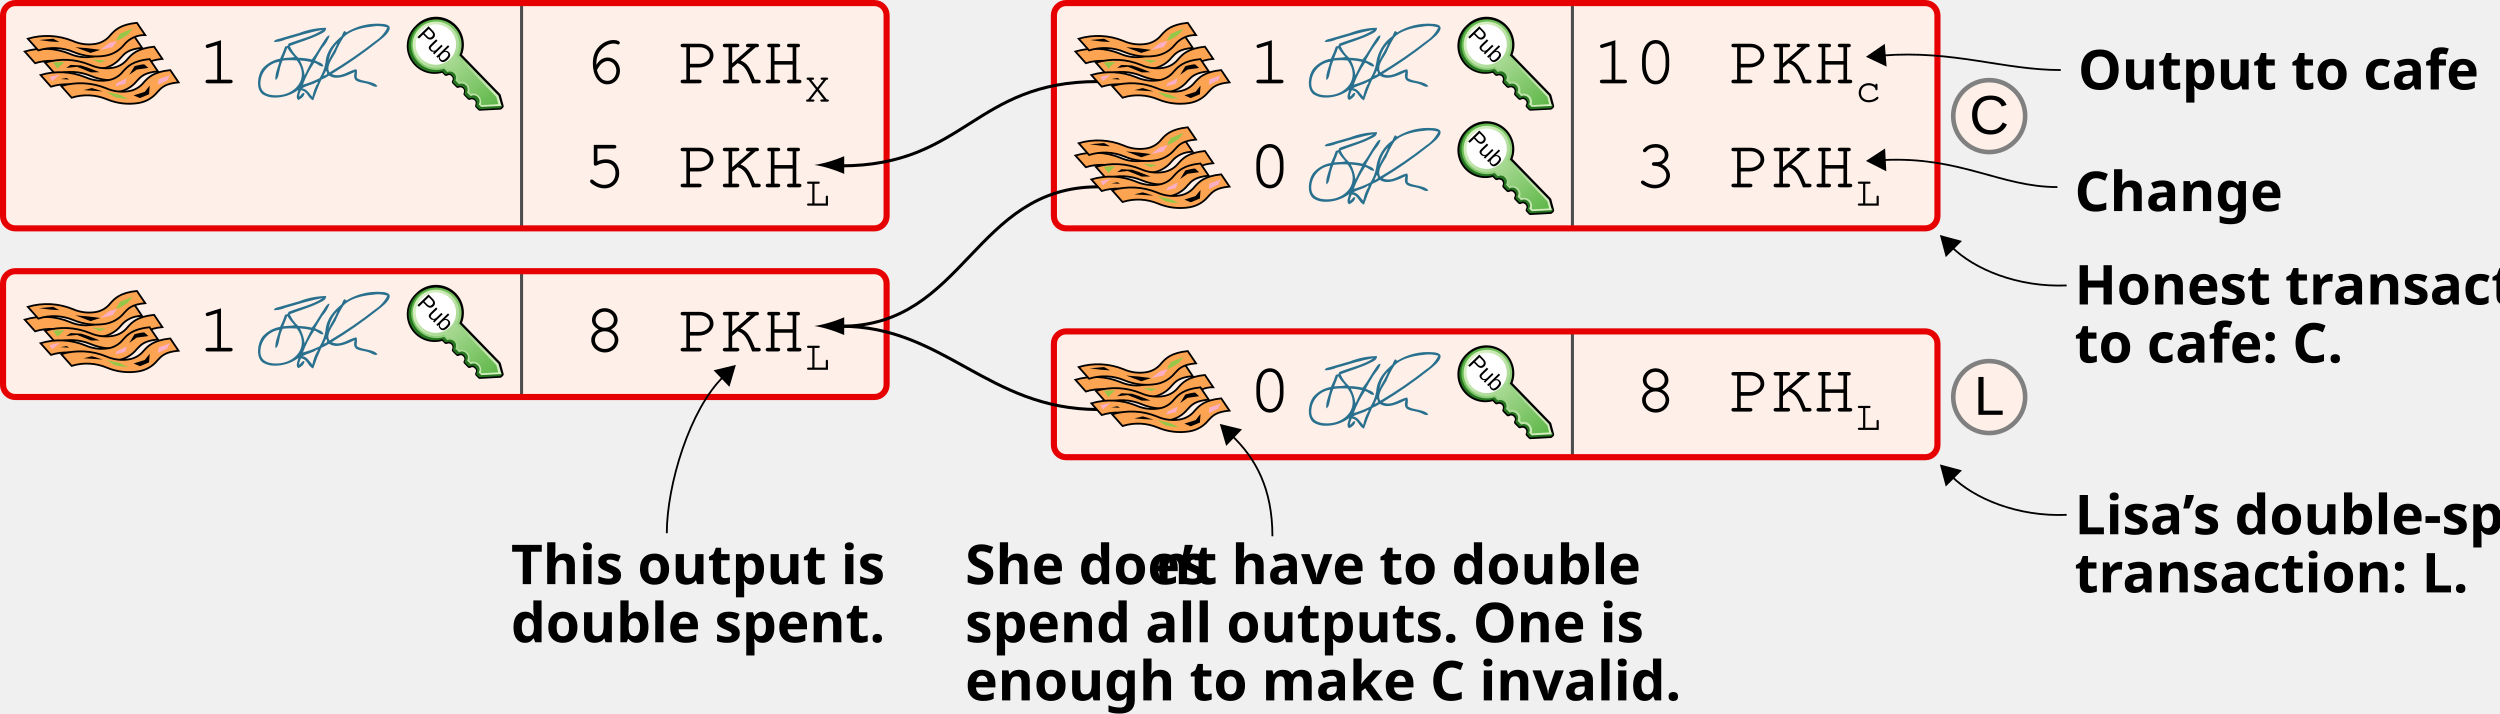
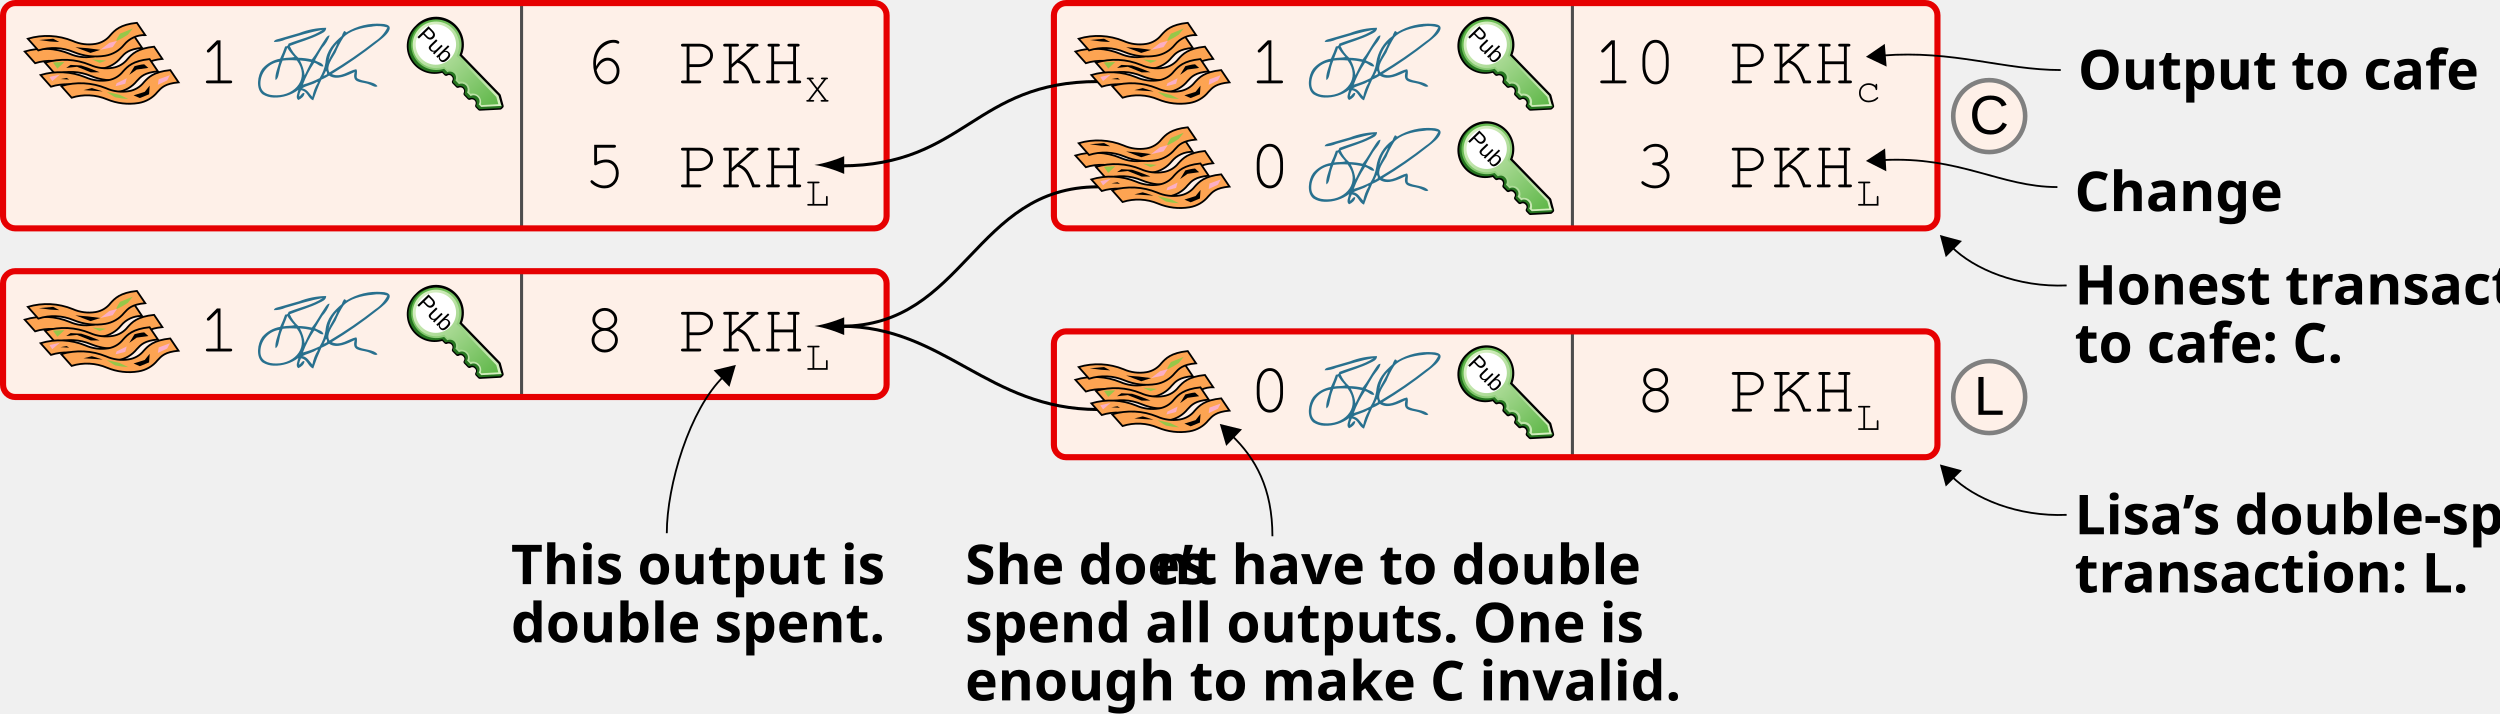
<svg xmlns="http://www.w3.org/2000/svg" xmlns:xlink="http://www.w3.org/1999/xlink" width="408.67" height="116.61" viewBox="0 0 408.67 116.61">
  <defs>
    <style>
      .cls-1, .cls-28 {
        fill: #fef0e8;
      }

      .cls-2 {
        font-size: 11.5px;
-         font-family: Nimbus Mono PS;
+         font-family: FreeMono;font-phase: bold;
      }

      .cls-3 {
        font-size: 7px;
      }

      .cls-4 {
        fill: #28708e;
      }

      .cls-18, .cls-19, .cls-4 {
        fill-rule: evenodd;
      }

      .cls-13, .cls-14, .cls-24, .cls-27, .cls-5 {
        fill: none;
      }

      .cls-17, .cls-24, .cls-27, .cls-5 {
        stroke: #000;
      }

      .cls-14, .cls-28, .cls-5, .cls-6 {
        stroke-linejoin: round;
      }

      .cls-28, .cls-5 {
        stroke-width: 0.75px;
      }

      .cls-6 {
        fill: #267520;
        stroke: #267520;
      }

      .cls-17, .cls-27, .cls-6 {
        stroke-width: 0.3px;
      }

      .cls-7 {
        fill: url(#linear-gradient);
      }

      .cls-8 {
        fill: url(#linear-gradient-2);
      }

      .cls-9 {
        fill: #fff;
      }

      .cls-10 {
        font-size: 3.67px;
      }

      .cls-10, .cls-29 {
        font-family: ArialMT, Arial;
      }

      .cls-11 {
        fill: url(#linear-gradient-3);
      }

      .cls-12 {
        fill: url(#linear-gradient-4);
      }

      .cls-13 {
        stroke: #4d4d4d;
      }

      .cls-13, .cls-24 {
        stroke-width: 0.5px;
      }

      .cls-14 {
        stroke: #e60001;
      }

      .cls-15 {
        fill: url(#linear-gradient-5);
      }

      .cls-16 {
        fill: url(#linear-gradient-6);
      }

      .cls-17 {
        fill: #fda452;
      }

      .cls-18 {
        fill: #fbafc5;
      }

      .cls-19 {
        fill: #96c749;
      }

      .cls-20 {
        fill: url(#linear-gradient-7);
      }

      .cls-21 {
        fill: url(#linear-gradient-8);
      }

      .cls-22 {
        fill: url(#linear-gradient-9);
      }

      .cls-23 {
        fill: url(#linear-gradient-10);
      }

      .cls-25, .cls-29 {
        font-size: 9px;
      }

      .cls-25 {
        font-family: Humanist521BT-BoldCondensed, Humanst521 Cn BT;
        font-weight: 700;
      }

      .cls-26 {
        letter-spacing: -0.02em;
      }

      .cls-27 {
        stroke-miterlimit: 10;
      }

      .cls-28 {
        stroke: gray;
      }
    </style>
    <linearGradient id="linear-gradient" x1="9.25" y1="234.36" x2="28.06" y2="234.36" gradientTransform="translate(499.31 -6.95) rotate(45.85)" gradientUnits="userSpaceOnUse">
      <stop offset="0" stop-color="#5fb749" />
      <stop offset="1" stop-color="#dbf1c6" />
    </linearGradient>
    <linearGradient id="linear-gradient-2" x1="9.59" y1="234.36" x2="27.53" y2="234.36" gradientTransform="translate(499.31 -6.95) rotate(45.85)" gradientUnits="userSpaceOnUse">
      <stop offset="0" stop-color="#dbf1c6" />
      <stop offset="1" stop-color="#5fb749" />
    </linearGradient>
    <linearGradient id="linear-gradient-3" x1="21.48" y1="246.23" x2="40.29" y2="246.23" xlink:href="#linear-gradient" />
    <linearGradient id="linear-gradient-4" x1="21.82" y1="246.23" x2="39.76" y2="246.23" xlink:href="#linear-gradient-2" />
    <linearGradient id="linear-gradient-5" x1="47.76" y1="271.74" x2="66.56" y2="271.74" xlink:href="#linear-gradient" />
    <linearGradient id="linear-gradient-6" x1="48.09" y1="271.74" x2="66.04" y2="271.74" xlink:href="#linear-gradient-2" />
    <linearGradient id="linear-gradient-7" x1="-78.95" y1="388.13" x2="-60.14" y2="388.13" xlink:href="#linear-gradient" />
    <linearGradient id="linear-gradient-8" x1="-78.61" y1="388.13" x2="-60.67" y2="388.13" xlink:href="#linear-gradient-2" />
    <linearGradient id="linear-gradient-9" x1="-110.4" y1="357.6" x2="-91.59" y2="357.6" xlink:href="#linear-gradient" />
    <linearGradient id="linear-gradient-10" x1="-110.06" y1="357.6" x2="-92.12" y2="357.6" xlink:href="#linear-gradient-2" />
  </defs>
  <g id="Layer_2" data-name="Layer 2">
    <rect class="cls-1" x="172.28" y="0.5" width="144.43" height="36.83" rx="2" />
    <text class="cls-2" transform="translate(204.14 13.62)">1</text>
    <text class="cls-2" transform="translate(204.14 30.62)">0</text>
    <text class="cls-2" transform="translate(260.29 13.62)">10</text>
    <text class="cls-2" transform="translate(282.59 13.62)">PKH<tspan class="cls-3" x="20.7" y="3">c</tspan>
    </text>
    <path class="cls-4" d="M323.5,170.77c1.5.68,2.74-.57,4-.79.31.34,0,1.05.13,1.45.91.66,2.68.42,3.36,1.33-.4.31-.94-.2-1.65-.4-1.22-.34-2.55-.13-2.09-1.92-1.09.51-2.91,1.46-4.18.59a8.49,8.49,0,0,1-1.27.67c-.5,1.06-.92,2.21-1.33,3.37-.88-.31-.9-1.52-2-1.65a3.2,3.2,0,0,0-.31,1c.24.07.51-.73.88-.53,0,.51-.54.93-1,1.13-.53-.34-.12-1.09,0-1.66a6.44,6.44,0,0,1-4,1.26,3.56,3.56,0,0,1-1.83-.53c-1.15-.86-.84-3.12-.06-4.17a4.93,4.93,0,0,1,2.91-1.66,16.75,16.75,0,0,0,.82-2c.36,0,.46-.1.57-.47,1.88-.73,4-1.16,5.58-2.25-1.95.36-4.08,1-6.09,1.59a4.2,4.2,0,0,1-1.9.4c.08-.39.6-.44.9-.53,1-.3,2.12-.61,3.23-.93a12.54,12.54,0,0,1,4.43-.86c0,.69-.69.89-1.14,1.13-1.38.72-3.27,1.23-4.82,1.85a5.36,5.36,0,0,0,1.4,1.92,10.69,10.69,0,0,1,2.21.27c.76-.92,1.38-2.14,2.09-3.18.2-.28.46-.76.83-.73-.12.77-.77,1.33-1.21,2s-.8,1.38-1.2,2.05c.47.33,1.23.35,1.39,1-.57.13-1-.49-1.52-.59a17.13,17.13,0,0,0-1.83,3.57,14,14,0,0,0,2.72-1.06,6.61,6.61,0,0,0,.95-2.51,6.39,6.39,0,0,1,2.66-4.37,3.28,3.28,0,0,1,.38-.8c.25-.05.23.16.38.2a9.62,9.62,0,0,1,5.83-1.39c.39,0,1.28.14,1.27.66,0,.84-1.36,1.81-2,2.32A74.3,74.3,0,0,1,323.5,170.77Zm6.65-7.75c-1.73.15-3.83.71-4.75,1.79a16,16,0,0,0-1.26,2.45c-.48.88-1.64,2.26-1,3.25a68.76,68.76,0,0,0,7.48-5.1,5.69,5.69,0,0,0,2-2.25A5.42,5.42,0,0,0,330.15,163ZM323,168.58c.38-1,1.13-1.94,1.39-2.84A5.41,5.41,0,0,0,323,168.58Zm-7.41-.39c.56-.12,1.3-.06,1.83-.2a10.57,10.57,0,0,1-1.2-1.52C316.06,167.09,315.78,167.59,315.59,168.19Zm-.13.39a7.37,7.37,0,0,0-.5,1.66c-.15.53-.18,1.29-.64,1.52-.16-.9.41-2.11.64-3a3.59,3.59,0,0,0-3.11,3.57c0,1.43,1.11,1.94,2.6,1.92,3.16,0,5.47-2.86,3.35-5.69A11.07,11.07,0,0,0,315.46,168.58Zm3.61,2.39c.34-.75.71-1.47,1.08-2.19a12.74,12.74,0,0,0-1.84-.26A6.54,6.54,0,0,1,319.07,171Zm3.1.06a2.48,2.48,0,0,0,.57-.26c0-.2,0-.47-.19-.53C322.45,170.53,322.28,170.75,322.17,171Zm-3.48,2.06c.85.15,1.14.88,1.65,1.39a6.8,6.8,0,0,1,.88-2.32c0-.08,0-.16-.12-.13C320.43,172.53,319.4,172.63,318.69,173.09Z" transform="translate(-97.5 -158.67)" />
    <g>
      <path class="cls-5" d="M350.73,174.31l-6.42-6.61a4.18,4.18,0,0,0-6.7-4.75.94.94,0,0,0-.1.1l-.11.1a4.19,4.19,0,0,0,4.22,7l.53.55a1,1,0,0,1,1.31,1.35l.59.61a1,1,0,0,1,1.32,1.35l.59.61a.9.9,0,0,1,1.16.18.92.92,0,0,1,.15,1.17l.41.42,3.29-.17.21-.2Z" transform="translate(-97.5 -158.67)" />
      <path class="cls-6" d="M351.18,176l-7.08-8.08a4.13,4.13,0,1,0-2.48,2.21l.53.55a1,1,0,0,1,1.31,1.35l.59.61a1,1,0,0,1,1.32,1.35l.59.61a.9.9,0,0,1,1.16.18.92.92,0,0,1,.15,1.17l.41.42,3.29-.17Z" transform="translate(-97.5 -158.67)" />
      <path class="cls-7" d="M350.73,174.31l-6.42-6.61a4.14,4.14,0,1,0-2.49,2.21l.54.55a.9.9,0,0,1,1.16.19.89.89,0,0,1,.15,1.16l.59.61a1,1,0,0,1,1.31,1.35l.59.61a1,1,0,0,1,1.31,1.35l.41.42,3.3-.17Z" transform="translate(-97.5 -158.67)" />
      <path class="cls-8" d="M337.79,168.6a3.8,3.8,0,1,1,6.21-1l-.09.21,6.52,6.71.32,1.18-2.73.15-.13-.14a1.36,1.36,0,0,0-1.66-1.7l-.25-.25a1.35,1.35,0,0,0-1.65-1.71l-.25-.25a1.35,1.35,0,0,0-1.65-1.71l-.51-.52-.2.06A3.85,3.85,0,0,1,337.79,168.6Z" transform="translate(-97.5 -158.67)" />
      <path class="cls-9" d="M342.82,168.32a3.3,3.3,0,1,1,.07-4.67A3.3,3.3,0,0,1,342.82,168.32Z" transform="translate(-97.5 -158.67)" />
      <text class="cls-10" transform="translate(239.8 5.85) rotate(45.85)">Pub</text>
    </g>
    <g>
      <path class="cls-5" d="M350.73,191.35l-6.42-6.61a4.19,4.19,0,0,0-6.7-4.75.94.94,0,0,0-.1.1l-.11.1a4.19,4.19,0,0,0,4.22,7l.53.55a1,1,0,0,1,1.31,1.36l.59.6a.91.91,0,0,1,1.16.19.89.89,0,0,1,.16,1.16l.59.61a.91.91,0,0,1,1.16.19.9.9,0,0,1,.15,1.16l.41.43,3.29-.18.21-.2Z" transform="translate(-97.5 -158.67)" />
      <path class="cls-6" d="M351.18,193l-7.08-8.08a4.13,4.13,0,1,0-2.48,2.21l.53.55a1,1,0,0,1,1.31,1.36l.59.6a.91.91,0,0,1,1.16.19.89.89,0,0,1,.16,1.16l.59.61a.91.91,0,0,1,1.16.19.9.9,0,0,1,.15,1.16l.41.43,3.29-.18Z" transform="translate(-97.5 -158.67)" />
      <path class="cls-11" d="M350.73,191.35l-6.42-6.61a4.14,4.14,0,1,0-2.49,2.21l.54.55a.91.91,0,0,1,1.16.19.89.89,0,0,1,.15,1.16l.59.61a.91.91,0,0,1,1.16.19.89.89,0,0,1,.15,1.16l.59.61a.91.91,0,0,1,1.16.19.89.89,0,0,1,.15,1.16l.41.43,3.3-.18Z" transform="translate(-97.5 -158.67)" />
      <path class="cls-12" d="M337.79,185.64a3.8,3.8,0,1,1,6.21-1l-.09.21,6.52,6.71.32,1.19-2.73.14-.13-.13a1.36,1.36,0,0,0-1.66-1.71l-.25-.25a1.35,1.35,0,0,0-1.65-1.71l-.25-.25a1.36,1.36,0,0,0-1.65-1.71l-.51-.52-.2.06A3.81,3.81,0,0,1,337.79,185.64Z" transform="translate(-97.5 -158.67)" />
      <path class="cls-9" d="M342.82,185.36a3.3,3.3,0,1,1,.07-4.67A3.3,3.3,0,0,1,342.82,185.36Z" transform="translate(-97.5 -158.67)" />
      <text class="cls-10" transform="translate(239.8 22.89) rotate(45.85)">Pub</text>
    </g>
    <path class="cls-4" d="M323.5,187.81c1.5.69,2.74-.56,4-.79.31.34,0,1,.13,1.46.91.65,2.68.41,3.36,1.32-.4.32-.94-.2-1.65-.4-1.22-.34-2.55-.13-2.09-1.92-1.09.51-2.91,1.47-4.18.6a9.49,9.49,0,0,1-1.27.66,35.47,35.47,0,0,0-1.33,3.38c-.88-.32-.9-1.53-2-1.66a3.2,3.2,0,0,0-.31,1c.24.07.51-.73.88-.53,0,.51-.54.94-1,1.13-.53-.33-.12-1.08,0-1.66a6.44,6.44,0,0,1-4,1.26,3.56,3.56,0,0,1-1.83-.53c-1.15-.86-.84-3.11-.06-4.17a4.86,4.86,0,0,1,2.91-1.65,16.91,16.91,0,0,0,.82-2c.36,0,.46-.09.57-.46,1.88-.73,4-1.16,5.58-2.25-1.95.36-4.08,1-6.09,1.59a4.32,4.32,0,0,1-1.9.39c.08-.39.6-.44.9-.53,1-.3,2.12-.61,3.23-.92a12.54,12.54,0,0,1,4.43-.86c0,.69-.69.89-1.14,1.12-1.38.72-3.27,1.23-4.82,1.86a5.33,5.33,0,0,0,1.4,1.91,11.42,11.42,0,0,1,2.21.27c.76-.91,1.38-2.14,2.09-3.18.2-.28.46-.75.83-.73-.12.77-.77,1.33-1.21,2s-.8,1.38-1.2,2.05c.47.33,1.23.35,1.39,1-.57.12-1-.5-1.52-.6a17.38,17.38,0,0,0-1.83,3.57,14,14,0,0,0,2.72-1.05,6.6,6.6,0,0,0,.95-2.52,6.39,6.39,0,0,1,2.66-4.37,3.21,3.21,0,0,1,.38-.79c.25-.06.23.16.38.19a9.62,9.62,0,0,1,5.83-1.39c.39,0,1.28.14,1.27.67,0,.83-1.36,1.8-2,2.31A71.2,71.2,0,0,1,323.5,187.81Zm6.65-7.74c-1.73.14-3.83.7-4.75,1.78a16,16,0,0,0-1.26,2.45c-.48.88-1.64,2.26-1,3.25a68.76,68.76,0,0,0,7.48-5.1,5.69,5.69,0,0,0,2-2.25A5.42,5.42,0,0,0,330.15,180.07ZM323,185.63c.38-1,1.13-1.95,1.39-2.85A5.4,5.4,0,0,0,323,185.63Zm-7.41-.4c.56-.12,1.3,0,1.83-.2a10.57,10.57,0,0,1-1.2-1.52C316.06,184.14,315.78,184.64,315.59,185.23Zm-.13.4a7.13,7.13,0,0,0-.5,1.65c-.15.54-.18,1.29-.64,1.53-.16-.91.41-2.11.64-3.05a3.6,3.6,0,0,0-3.11,3.58c0,1.42,1.11,1.93,2.6,1.92,3.16,0,5.47-2.86,3.35-5.7A11.84,11.84,0,0,0,315.46,185.63Zm3.61,2.38c.34-.75.71-1.46,1.08-2.18a14.26,14.26,0,0,0-1.84-.27A6.54,6.54,0,0,1,319.07,188Zm3.1.07c.24,0,.37-.19.57-.27,0-.19,0-.46-.19-.53C322.45,187.57,322.28,187.8,322.17,188.08Zm-3.48,2c.85.15,1.14.88,1.65,1.39a6.8,6.8,0,0,1,.88-2.32c0-.08,0-.15-.12-.13C320.43,189.57,319.4,189.68,318.69,190.13Z" transform="translate(-97.5 -158.67)" />
    <line class="cls-13" x1="257.04" y1="0.64" x2="257.04" y2="37.31" />
    <rect class="cls-14" x="172.28" y="0.5" width="144.43" height="36.83" rx="2" />
    <text class="cls-2" transform="translate(267.19 30.62)">3</text>
    <text class="cls-2" transform="translate(282.59 30.62)">PKH<tspan class="cls-3" x="20.7" y="3">L</tspan>
    </text>
    <rect class="cls-1" x="172.28" y="54.17" width="144.43" height="20.57" rx="2" />
    <text class="cls-2" transform="translate(204.14 67.28)">0</text>
    <text class="cls-2" transform="translate(267.19 67.28)">8</text>
    <text class="cls-2" transform="translate(282.59 67.28)">PKH<tspan class="cls-3" x="20.7" y="3">L</tspan>
    </text>
    <path class="cls-4" d="M323.5,224.44c1.5.68,2.74-.57,4-.8.31.35,0,1.06.13,1.46.91.66,2.68.42,3.36,1.32-.4.32-.94-.2-1.65-.39-1.22-.35-2.55-.14-2.09-1.93-1.09.52-2.91,1.47-4.18.6a8.45,8.45,0,0,1-1.27.66c-.5,1.07-.92,2.22-1.33,3.38-.88-.32-.9-1.52-2-1.66a3.26,3.26,0,0,0-.31,1c.24.06.51-.73.88-.53,0,.5-.54.93-1,1.12-.53-.33-.12-1.08,0-1.65a6.38,6.38,0,0,1-4,1.25,3.56,3.56,0,0,1-1.83-.53c-1.15-.86-.84-3.11-.06-4.16a4.93,4.93,0,0,1,2.91-1.66,16.23,16.23,0,0,0,.82-2c.36,0,.46-.09.57-.46,1.88-.73,4-1.16,5.58-2.25-1.95.36-4.08,1-6.09,1.59a4.48,4.48,0,0,1-1.9.4c.08-.4.6-.45.9-.53,1-.3,2.12-.61,3.23-.93a12.54,12.54,0,0,1,4.43-.86c0,.69-.69.89-1.14,1.12-1.38.72-3.27,1.24-4.82,1.86a5.36,5.36,0,0,0,1.4,1.92,10.72,10.72,0,0,1,2.21.26c.76-.91,1.38-2.14,2.09-3.17.2-.29.46-.76.83-.73-.12.77-.77,1.32-1.21,2s-.8,1.38-1.2,2.06c.47.32,1.23.34,1.39,1-.57.13-1-.5-1.52-.6a17.21,17.21,0,0,0-1.83,3.58,14,14,0,0,0,2.72-1.06,6.6,6.6,0,0,0,.95-2.52c.17-2.07,1.44-3.29,2.66-4.37a3.21,3.21,0,0,1,.38-.79c.25-.06.23.16.38.2a9.55,9.55,0,0,1,5.83-1.39c.39,0,1.28.14,1.27.66,0,.84-1.36,1.8-2,2.32A74.3,74.3,0,0,1,323.5,224.44Zm6.65-7.75c-1.73.15-3.83.7-4.75,1.79a15.14,15.14,0,0,0-1.26,2.45c-.48.88-1.64,2.26-1,3.24a66,66,0,0,0,7.48-5.1,5.63,5.63,0,0,0,2-2.25A5.42,5.42,0,0,0,330.15,216.69ZM323,222.25c.38-1,1.13-1.95,1.39-2.85A5.4,5.4,0,0,0,323,222.25Zm-7.41-.4c.56-.12,1.3,0,1.83-.2a10,10,0,0,1-1.2-1.52C316.06,220.76,315.78,221.26,315.59,221.85Zm-.13.4a7.28,7.28,0,0,0-.5,1.65c-.15.54-.18,1.29-.64,1.53-.16-.91.41-2.11.64-3.05a3.6,3.6,0,0,0-3.11,3.58c0,1.42,1.11,1.93,2.6,1.92,3.16,0,5.47-2.86,3.35-5.69A11.07,11.07,0,0,0,315.46,222.25Zm3.61,2.38c.34-.75.71-1.46,1.08-2.18a12.74,12.74,0,0,0-1.84-.26A6.43,6.43,0,0,1,319.07,224.63Zm3.1.07a2.48,2.48,0,0,0,.57-.26c0-.2,0-.47-.19-.54C322.45,224.2,322.28,224.42,322.17,224.7Zm-3.48,2.05c.85.16,1.14.88,1.65,1.39a6.74,6.74,0,0,1,.88-2.31c0-.08,0-.16-.12-.14C320.43,226.19,319.4,226.3,318.69,226.75Z" transform="translate(-97.5 -158.67)" />
    <g>
      <path class="cls-5" d="M350.73,228l-6.42-6.62a4.19,4.19,0,0,0-6.7-4.75l-.1.11-.11.09a4.19,4.19,0,0,0,4.22,7l.53.56a1,1,0,0,1,1.31,1.35l.59.61a.9.9,0,0,1,1.16.18.91.91,0,0,1,.16,1.17l.59.6a1,1,0,0,1,1.31,1.36l.41.42,3.29-.18.21-.2Z" transform="translate(-97.5 -158.67)" />
      <path class="cls-6" d="M351.18,229.64l-7.08-8.08a4.13,4.13,0,1,0-2.48,2.21l.53.56a1,1,0,0,1,1.31,1.35l.59.61a.9.9,0,0,1,1.16.18.91.91,0,0,1,.16,1.17l.59.6a1,1,0,0,1,1.31,1.36l.41.42,3.29-.18Z" transform="translate(-97.5 -158.67)" />
      <path class="cls-15" d="M350.73,228l-6.42-6.62a4.15,4.15,0,1,0-2.49,2.21l.54.56a1,1,0,0,1,1.31,1.35l.59.61a1,1,0,0,1,1.31,1.35l.59.61a1,1,0,0,1,1.31,1.35l.41.42,3.3-.18Z" transform="translate(-97.5 -158.67)" />
      <path class="cls-16" d="M337.79,222.26a3.8,3.8,0,1,1,6.21-1l-.09.21,6.52,6.71.32,1.18-2.73.15-.13-.14a1.37,1.37,0,0,0-1.66-1.71l-.25-.25a1.28,1.28,0,0,0-.32-1.34,1.3,1.3,0,0,0-1.33-.37l-.25-.25a1.35,1.35,0,0,0-1.65-1.7l-.51-.53-.2.07A3.84,3.84,0,0,1,337.79,222.26Z" transform="translate(-97.5 -158.67)" />
      <path class="cls-9" d="M342.82,222a3.3,3.3,0,1,1,.07-4.67A3.3,3.3,0,0,1,342.82,222Z" transform="translate(-97.5 -158.67)" />
      <text class="cls-10" transform="translate(239.8 59.52) rotate(45.85)">Pub</text>
    </g>
    <line class="cls-13" x1="257.04" y1="54.31" x2="257.04" y2="74.71" />
    <rect class="cls-14" x="172.28" y="54.17" width="144.43" height="20.57" rx="2" />
    <rect class="cls-1" x="0.5" y="44.33" width="144.43" height="20.57" rx="2" />
    <text class="cls-2" transform="translate(32.36 57.45)">1</text>
    <text class="cls-2" transform="translate(95.41 57.45)">8</text>
    <text class="cls-2" transform="translate(110.82 57.45)">PKH<tspan class="cls-3" x="20.7" y="3">L</tspan>
    </text>
    <g>
      <path class="cls-17" d="M103.24,212.83l-1.7-1.91a11.09,11.09,0,0,1,7.34.37,6.5,6.5,0,0,0,3.74.47,3.86,3.86,0,0,0,2.42-1.44c.73-.8,1.55-1.71,4.33-2l1.35,2a4.32,4.32,0,0,0-3.45,1.58,5,5,0,0,1-3.08,1.8,9.46,9.46,0,0,1-5.15-.6A8.44,8.44,0,0,0,103.24,212.83Z" transform="translate(-97.5 -158.67)" />
      <path class="cls-17" d="M106.56,214.65l-1.7-1.91a11.08,11.08,0,0,1,7.34.37,6.6,6.6,0,0,0,3.74.47,3.91,3.91,0,0,0,2.43-1.44c.72-.8,1.55-1.71,4.32-2l1.35,2c-2.2.22-2.78.85-3.45,1.59a5,5,0,0,1-3.08,1.8,9.46,9.46,0,0,1-5.15-.6A8.44,8.44,0,0,0,106.56,214.65Z" transform="translate(-97.5 -158.67)" />
      <path class="cls-17" d="M105.83,216.68l-1.7-1.91a11,11,0,0,1,7.34.37,6.65,6.65,0,0,0,3.73.47,3.87,3.87,0,0,0,2.43-1.45c.73-.8,1.55-1.7,4.32-2l1.36,2c-2.2.21-2.78.85-3.45,1.59a5,5,0,0,1-3.09,1.8,9.58,9.58,0,0,1-5.15-.6A8.35,8.35,0,0,0,105.83,216.68Z" transform="translate(-97.5 -158.67)" />
      <path class="cls-17" d="M109.21,218.48l-1.7-1.92a11.09,11.09,0,0,1,7.34.37,6.57,6.57,0,0,0,3.73.48A3.87,3.87,0,0,0,121,216c.73-.8,1.55-1.7,4.33-2l1.35,2c-2.2.21-2.78.85-3.45,1.59a5,5,0,0,1-3.09,1.79,9.39,9.39,0,0,1-5.15-.6A8.42,8.42,0,0,0,109.21,218.48Z" transform="translate(-97.5 -158.67)" />
      <path class="cls-17" d="M103.76,210.75l-1.71-1.92a11.12,11.12,0,0,1,7.35.37,6.57,6.57,0,0,0,3.73.48,3.87,3.87,0,0,0,2.43-1.45c.73-.8,1.55-1.7,4.32-2l1.36,2c-2.2.21-2.78.85-3.45,1.59a5,5,0,0,1-3.09,1.79,9.48,9.48,0,0,1-5.15-.6A8.36,8.36,0,0,0,103.76,210.75Z" transform="translate(-97.5 -158.67)" />
      <polygon points="6.37 50.37 8.69 50.16 9.7 50.7 8.19 50.61 6.37 50.37" />
      <polygon points="12.31 51.55 14.79 52.49 16.39 51.98 14.35 51.72 12.31 51.55" />
      <polygon points="13.28 54.54 11.54 54.45 10.82 54.93 12.59 54.75 14.86 55.66 16.28 55.64 14.32 54.88 13.28 54.54" />
      <path d="M121.07,213c-.44,0-1.57.3-1.57.3l-.87,1.42,1.22-.86,1.9-.26Z" transform="translate(-97.5 -158.67)" />
      <polygon points="24.47 57.83 23.66 58.84 21.83 59.42 22.86 59.86 24.37 59.24 24.47 57.83" />
      <polygon points="16.8 58.77 15.02 58.23 13.66 58.56 15.29 58.67 16.8 58.77" />
      <polygon points="10.9 56.57 9.89 56.75 11.3 56.83 10.9 56.57" />
      <polygon class="cls-18" points="19.12 50.5 17.87 50.85 16.39 51.98 18.42 51.53 19.12 50.5" />
      <polygon class="cls-18" points="20.72 56.63 19.07 57.43 18.89 57.92 20.48 57.51 20.72 56.63" />
      <polygon class="cls-18" points="27.78 56.11 25.94 56.79 25.8 57.69 27.33 56.97 27.78 56.11" />
      <polygon class="cls-18" points="9.79 56.02 8.54 57.08 8.09 56.41 9.79 56.02" />
      <polygon class="cls-19" points="17.33 53.74 15.06 53.54 16.29 54.11 17.33 53.74" />
      <path class="cls-19" d="M117.05,218l-2.11-.48s1.09.75,1.4.89a14,14,0,0,0,2.14.28Z" transform="translate(-97.5 -158.67)" />
      <polygon class="cls-19" points="10.53 53.97 8.66 54.04 9.38 55.05 10.53 53.97" />
      <path class="cls-19" d="M119.21,207.16l-2.09.85s-.84,1.22-.5,1.16a12.2,12.2,0,0,0,1.79-1Z" transform="translate(-97.5 -158.67)" />
    </g>
    <path class="cls-4" d="M151.73,214.6c1.5.69,2.73-.56,4-.79.31.34-.05,1.05.13,1.46.91.65,2.68.41,3.35,1.32-.4.32-.94-.2-1.64-.4-1.22-.34-2.55-.13-2.09-1.92-1.09.51-2.92,1.47-4.18.6a10.14,10.14,0,0,1-1.27.66,35.47,35.47,0,0,0-1.33,3.38c-.88-.32-.91-1.53-2-1.66a3,3,0,0,0-.32,1c.24.07.51-.73.89-.53,0,.51-.54.94-1,1.13-.52-.33-.12-1.08,0-1.66a6.41,6.41,0,0,1-4,1.26,3.62,3.62,0,0,1-1.84-.53c-1.14-.86-.84-3.11-.06-4.17a4.89,4.89,0,0,1,2.92-1.65,16.91,16.91,0,0,0,.82-2c.36,0,.45-.09.57-.46,1.87-.74,4-1.16,5.57-2.25-1.94.36-4.08,1-6.08,1.59a4.32,4.32,0,0,1-1.9.39c.07-.39.6-.44.89-.53,1-.3,2.12-.61,3.23-.92a12.32,12.32,0,0,1,4.43-.86c0,.69-.69.89-1.14,1.12-1.38.72-3.27,1.23-4.81,1.86a5.51,5.51,0,0,0,1.39,1.91,11.53,11.53,0,0,1,2.22.27c.75-.91,1.37-2.14,2.09-3.18.19-.28.45-.75.82-.73a5.5,5.5,0,0,1-1.2,2c-.44.66-.81,1.38-1.2,2,.46.33,1.23.35,1.39,1-.57.12-1-.5-1.52-.6a17.41,17.41,0,0,0-1.84,3.57,14.07,14.07,0,0,0,2.73-1,6.94,6.94,0,0,0,.95-2.52c.16-2.08,1.43-3.3,2.66-4.37a3.21,3.21,0,0,1,.38-.79c.24-.06.22.16.38.19a9.59,9.59,0,0,1,5.82-1.39c.39,0,1.28.14,1.27.67,0,.83-1.35,1.8-2,2.31A72.24,72.24,0,0,1,151.73,214.6Zm6.65-7.74c-1.74.14-3.84.7-4.75,1.78a15.18,15.18,0,0,0-1.27,2.45c-.47.88-1.63,2.26-1,3.25a68.63,68.63,0,0,0,7.47-5.1,5.64,5.64,0,0,0,2-2.25A5.43,5.43,0,0,0,158.38,206.86Zm-7.16,5.56c.39-1,1.14-1.95,1.4-2.85A5.41,5.41,0,0,0,151.22,212.42Zm-7.41-.4c.56-.12,1.3-.05,1.84-.2a9.34,9.34,0,0,1-1.2-1.52C144.28,210.93,144,211.43,143.81,212Zm-.12.4a7.12,7.12,0,0,0-.51,1.65c-.14.54-.18,1.29-.64,1.52-.16-.9.41-2.1.64-3a3.6,3.6,0,0,0-3.11,3.58c0,1.42,1.11,1.93,2.6,1.92,3.16,0,5.48-2.86,3.36-5.7A11.09,11.09,0,0,0,143.69,212.42Zm3.61,2.38c.33-.75.71-1.46,1.07-2.18a12.71,12.71,0,0,0-1.84-.27A6.73,6.73,0,0,1,147.3,214.8Zm3.1.07a2.72,2.72,0,0,0,.57-.27c0-.19,0-.46-.19-.53C150.68,214.36,150.51,214.59,150.4,214.87Zm-3.48,2c.84.15,1.14.88,1.64,1.39a6.61,6.61,0,0,1,.89-2.32c0-.08,0-.15-.13-.13C148.66,216.36,147.62,216.47,146.92,216.92Z" transform="translate(-97.5 -158.67)" />
    <g>
      <path class="cls-5" d="M179,218.14l-6.42-6.61a4.18,4.18,0,0,0-6.7-4.75l-.09.1-.11.1a4.18,4.18,0,0,0,4.21,7l.54.55a1,1,0,0,1,1.31,1.36l.59.6a.91.91,0,0,1,1.16.19.89.89,0,0,1,.15,1.16l.59.61a.91.91,0,0,1,1.16.19.89.89,0,0,1,.15,1.16l.41.43,3.3-.18.21-.2Z" transform="translate(-97.5 -158.67)" />
      <path class="cls-6" d="M179.41,219.81l-7.08-8.08a4.14,4.14,0,1,0-2.49,2.21l.54.55a1,1,0,0,1,1.31,1.36l.59.6a.91.91,0,0,1,1.16.19.89.89,0,0,1,.15,1.16l.59.61a.91.91,0,0,1,1.16.19.89.89,0,0,1,.15,1.16l.41.43,3.3-.18Z" transform="translate(-97.5 -158.67)" />
      <path class="cls-20" d="M179,218.14l-6.42-6.61a4.13,4.13,0,1,0-2.48,2.21l.53.55a1,1,0,0,1,1.32,1.36l.58.6a.93.93,0,0,1,1.17.19.9.9,0,0,1,.15,1.16l.59.61a.91.91,0,0,1,1.16.19.9.9,0,0,1,.15,1.16l.41.43,3.3-.18Z" transform="translate(-97.5 -158.67)" />
      <path class="cls-21" d="M166,212.43a3.8,3.8,0,1,1,6.21-1l-.09.21,6.51,6.71.33,1.19-2.74.14-.13-.13a1.29,1.29,0,0,0-.32-1.35,1.31,1.31,0,0,0-1.34-.36l-.24-.25a1.35,1.35,0,0,0-1.66-1.71l-.24-.25a1.37,1.37,0,0,0-1.66-1.71l-.51-.52-.2.06A3.8,3.8,0,0,1,166,212.43Z" transform="translate(-97.5 -158.67)" />
      <path class="cls-9" d="M171.05,212.15a3.3,3.3,0,1,1,.07-4.67A3.3,3.3,0,0,1,171.05,212.15Z" transform="translate(-97.5 -158.67)" />
      <text class="cls-10" transform="translate(68.03 49.68) rotate(45.85)">Pub</text>
    </g>
    <line class="cls-13" x1="85.26" y1="44.47" x2="85.26" y2="64.88" />
    <rect class="cls-14" x="0.5" y="44.33" width="144.43" height="20.57" rx="2" />
    <g>
      <rect class="cls-1" x="0.5" y="0.5" width="144.43" height="36.83" rx="2" />
      <text class="cls-2" transform="translate(32.36 13.62)">1</text>
      <text class="cls-2" transform="translate(95.41 13.62)">6</text>
      <text class="cls-2" transform="translate(110.82 13.62)">PKH<tspan class="cls-3" x="20.7" y="3">X</tspan>
      </text>
      <g>
        <path class="cls-17" d="M103.24,169l-1.7-1.91a11.09,11.09,0,0,1,7.34.37,6.5,6.5,0,0,0,3.74.47,3.91,3.91,0,0,0,2.42-1.44c.73-.8,1.55-1.71,4.33-2l1.35,2c-2.2.22-2.78.85-3.45,1.59a5,5,0,0,1-3.08,1.8,9.46,9.46,0,0,1-5.15-.6A8.38,8.38,0,0,0,103.24,169Z" transform="translate(-97.5 -158.67)" />
        <path class="cls-17" d="M106.56,170.82l-1.7-1.91a11,11,0,0,1,7.34.36,6.52,6.52,0,0,0,3.74.48,3.87,3.87,0,0,0,2.43-1.45c.72-.8,1.55-1.7,4.32-2l1.35,2c-2.2.21-2.78.85-3.45,1.59a5,5,0,0,1-3.08,1.8,9.55,9.55,0,0,1-5.15-.6A8.38,8.38,0,0,0,106.56,170.82Z" transform="translate(-97.5 -158.67)" />
        <path class="cls-17" d="M105.83,172.84l-1.7-1.91a11.09,11.09,0,0,1,7.34.37,6.57,6.57,0,0,0,3.73.48,3.87,3.87,0,0,0,2.43-1.45c.73-.8,1.55-1.71,4.32-2l1.36,2c-2.2.21-2.78.85-3.45,1.59a5,5,0,0,1-3.09,1.79,9.39,9.39,0,0,1-5.15-.6A8.41,8.41,0,0,0,105.83,172.84Z" transform="translate(-97.5 -158.67)" />
        <path class="cls-17" d="M109.21,174.64l-1.7-1.91a11.09,11.09,0,0,1,7.34.37,6.48,6.48,0,0,0,3.73.47,3.91,3.91,0,0,0,2.43-1.44c.73-.8,1.55-1.71,4.33-2l1.35,2c-2.2.21-2.78.84-3.45,1.58a5,5,0,0,1-3.09,1.8,9.48,9.48,0,0,1-5.15-.6A8.41,8.41,0,0,0,109.21,174.64Z" transform="translate(-97.5 -158.67)" />
        <path class="cls-17" d="M103.76,166.91,102.05,165a11.12,11.12,0,0,1,7.35.37,6.48,6.48,0,0,0,3.73.47,3.91,3.91,0,0,0,2.43-1.44c.73-.8,1.55-1.71,4.32-2l1.36,2a4.32,4.32,0,0,0-3.45,1.58,5,5,0,0,1-3.09,1.8,9.48,9.48,0,0,1-5.15-.6A8.41,8.41,0,0,0,103.76,166.91Z" transform="translate(-97.5 -158.67)" />
        <polygon points="6.37 6.54 8.69 6.33 9.7 6.87 8.19 6.78 6.37 6.54" />
        <polygon points="12.31 7.72 14.79 8.65 16.39 8.15 14.35 7.88 12.31 7.72" />
        <polygon points="13.28 10.7 11.54 10.61 10.82 11.1 12.59 10.92 14.86 11.83 16.28 11.81 14.32 11.04 13.28 10.7" />
        <path d="M121.07,169.18c-.44,0-1.57.3-1.57.3l-.87,1.42,1.22-.86,1.9-.27Z" transform="translate(-97.5 -158.67)" />
        <polygon points="24.47 13.99 23.66 15.01 21.83 15.59 22.86 16.03 24.37 15.41 24.47 13.99" />
        <polygon points="16.8 14.94 15.02 14.4 13.66 14.73 15.29 14.84 16.8 14.94" />
        <polygon points="10.9 12.74 9.89 12.92 11.3 13 10.9 12.74" />
        <polygon class="cls-18" points="19.12 6.67 17.87 7.01 16.39 8.15 18.42 7.7 19.12 6.67" />
        <polygon class="cls-18" points="20.72 12.79 19.07 13.6 18.89 14.09 20.48 13.68 20.72 12.79" />
        <polygon class="cls-18" points="27.78 12.28 25.94 12.96 25.8 13.86 27.33 13.14 27.78 12.28" />
        <polygon class="cls-18" points="9.79 12.19 8.54 13.25 8.09 12.58 9.79 12.19" />
        <polygon class="cls-19" points="17.33 9.9 15.06 9.71 16.29 10.28 17.33 9.9" />
        <path class="cls-19" d="M117.05,174.16l-2.11-.47s1.09.75,1.4.89a15.38,15.38,0,0,0,2.14.28Z" transform="translate(-97.5 -158.67)" />
        <polygon class="cls-19" points="10.53 10.14 8.66 10.21 9.38 11.22 10.53 10.14" />
        <path class="cls-19" d="M119.21,163.32l-2.09.85s-.84,1.22-.5,1.16a11.41,11.41,0,0,0,1.79-1Z" transform="translate(-97.5 -158.67)" />
      </g>
      <path class="cls-4" d="M151.73,170.77c1.5.68,2.73-.57,4-.79.31.34-.05,1.05.13,1.45.91.66,2.68.42,3.35,1.33-.4.31-.94-.2-1.64-.4-1.22-.34-2.55-.13-2.09-1.92-1.09.51-2.92,1.46-4.18.59a9,9,0,0,1-1.27.67c-.5,1.06-.92,2.21-1.33,3.37-.88-.31-.91-1.52-2-1.65a3,3,0,0,0-.32,1c.24.07.51-.73.89-.53,0,.51-.54.93-1,1.13-.52-.34-.12-1.09,0-1.66a6.41,6.41,0,0,1-4,1.26,3.62,3.62,0,0,1-1.84-.53c-1.14-.86-.84-3.12-.06-4.17a5,5,0,0,1,2.92-1.66,16.75,16.75,0,0,0,.82-2c.36,0,.45-.1.57-.47,1.87-.73,4-1.16,5.57-2.25-1.94.36-4.08,1-6.08,1.59a4.2,4.2,0,0,1-1.9.4c.07-.39.6-.44.89-.53,1-.3,2.12-.61,3.23-.93a12.54,12.54,0,0,1,4.43-.86c0,.69-.69.89-1.14,1.13-1.38.72-3.27,1.23-4.81,1.85a5.46,5.46,0,0,0,1.39,1.92,10.79,10.79,0,0,1,2.22.27c.75-.92,1.37-2.14,2.09-3.18.19-.28.45-.76.82-.73a5.5,5.5,0,0,1-1.2,2c-.44.65-.81,1.38-1.2,2.05.46.33,1.23.35,1.39,1-.57.13-1-.49-1.52-.59a17.15,17.15,0,0,0-1.84,3.57,14.08,14.08,0,0,0,2.73-1.06,7,7,0,0,0,.95-2.51c.16-2.08,1.43-3.3,2.66-4.37a3.28,3.28,0,0,1,.38-.8c.24-.05.22.16.38.2a9.59,9.59,0,0,1,5.82-1.39c.39,0,1.28.14,1.27.66,0,.84-1.35,1.81-2,2.32A75.43,75.43,0,0,1,151.73,170.77Zm6.65-7.75c-1.74.15-3.84.71-4.75,1.79a15.18,15.18,0,0,0-1.27,2.45c-.47.88-1.63,2.26-1,3.25a68.63,68.63,0,0,0,7.47-5.1,5.64,5.64,0,0,0,2-2.25A5.43,5.43,0,0,0,158.38,163Zm-7.16,5.56c.39-1,1.14-1.94,1.4-2.84A5.42,5.42,0,0,0,151.22,168.58Zm-7.41-.39c.56-.12,1.3-.06,1.84-.2a9.34,9.34,0,0,1-1.2-1.52C144.28,167.09,144,167.59,143.81,168.19Zm-.12.39a7.36,7.36,0,0,0-.51,1.66c-.14.53-.18,1.29-.64,1.52-.16-.9.41-2.11.64-3a3.6,3.6,0,0,0-3.11,3.57c0,1.43,1.11,1.94,2.6,1.92,3.16,0,5.48-2.86,3.36-5.69A11,11,0,0,0,143.69,168.58ZM147.3,171c.33-.75.71-1.47,1.07-2.19a12.74,12.74,0,0,0-1.84-.26A6.73,6.73,0,0,1,147.3,171Zm3.1.06a2.69,2.69,0,0,0,.57-.26c0-.2,0-.47-.19-.53C150.68,170.53,150.51,170.75,150.4,171Zm-3.48,2.06c.84.15,1.14.88,1.64,1.39a6.61,6.61,0,0,1,.89-2.32c0-.08,0-.16-.13-.13C148.66,172.53,147.62,172.63,146.92,173.09Z" transform="translate(-97.5 -158.67)" />
      <g>
        <path class="cls-5" d="M179,174.31l-6.42-6.61a4.18,4.18,0,0,0-6.7-4.75l-.09.1a.52.52,0,0,0-.11.1,4.18,4.18,0,0,0,4.21,7l.54.55a.89.89,0,0,1,1.16.19.9.9,0,0,1,.15,1.16l.59.61a1,1,0,0,1,1.31,1.35l.59.61a1,1,0,0,1,1.31,1.35l.41.42,3.3-.17.21-.2Z" transform="translate(-97.5 -158.67)" />
        <path class="cls-6" d="M179.41,176l-7.08-8.08a4.14,4.14,0,1,0-2.49,2.21l.54.55a.89.89,0,0,1,1.16.19.9.9,0,0,1,.15,1.16l.59.61a1,1,0,0,1,1.31,1.35l.59.61a1,1,0,0,1,1.31,1.35l.41.42,3.3-.17Z" transform="translate(-97.5 -158.67)" />
        <path class="cls-22" d="M179,174.31l-6.42-6.61a4.13,4.13,0,1,0-2.48,2.21l.53.55a1,1,0,0,1,1.32,1.35l.58.61a1,1,0,0,1,1.32,1.35l.59.61a.9.9,0,0,1,1.16.18.92.92,0,0,1,.15,1.17l.41.42,3.3-.17Z" transform="translate(-97.5 -158.67)" />
        <path class="cls-23" d="M166,168.6a3.8,3.8,0,1,1,6.21-1l-.09.21,6.51,6.71.33,1.18-2.74.15-.13-.14a1.35,1.35,0,0,0-1.66-1.7l-.24-.25a1.35,1.35,0,0,0-1.66-1.71l-.24-.25a1.36,1.36,0,0,0-1.66-1.71l-.51-.52-.2.06A3.84,3.84,0,0,1,166,168.6Z" transform="translate(-97.5 -158.67)" />
        <path class="cls-9" d="M171.05,168.32a3.3,3.3,0,1,1,.07-4.67A3.3,3.3,0,0,1,171.05,168.32Z" transform="translate(-97.5 -158.67)" />
        <text class="cls-10" transform="translate(68.03 5.85) rotate(45.85)">Pub</text>
      </g>
      <line class="cls-13" x1="85.26" y1="0.64" x2="85.26" y2="37.31" />
      <rect class="cls-14" x="0.5" y="0.5" width="144.43" height="36.83" rx="2" />
    </g>
    <text class="cls-2" transform="translate(95.41 30.62)">5</text>
    <text class="cls-2" transform="translate(110.82 30.62)">PKH<tspan class="cls-3" x="20.7" y="3">L</tspan>
    </text>
    <path d="M233.17,212.57a24.15,24.15,0,0,1,2.33.87l0-2.9c-.28.12-1.39.56-2.34.84a17,17,0,0,1-2.54.58A17.43,17.43,0,0,1,233.17,212.57Z" transform="translate(-97.5 -158.67)" />
    <path class="cls-24" d="M235,212c20.22,0,21.72-22.79,42-22.79" transform="translate(-97.5 -158.67)" />
    <path d="M233.17,186.23a24.15,24.15,0,0,1,2.33.87l0-2.9a22.57,22.57,0,0,1-2.34.85,17,17,0,0,1-2.54.58A17.17,17.17,0,0,1,233.17,186.23Z" transform="translate(-97.5 -158.67)" />
    <path class="cls-24" d="M235,185.78c20.22,0,21.72-13.78,42-13.78" transform="translate(-97.5 -158.67)" />
    <text class="cls-25" transform="translate(83.53 95.49)">This output is<tspan x="0" y="9.5">double spent.</tspan>
    </text>
    <text class="cls-25" transform="translate(157.78 95.49)">She does<tspan class="cls-26" x="31.03" y="0">n</tspan>
      <tspan x="35.35" y="0">’t have to double</tspan>
      <tspan x="0" y="9.5">spend all outputs. One is</tspan>
      <tspan x="0" y="19">enough to make C invalid.</tspan>
    </text>
    <g>
      <path class="cls-27" d="M405.21,167.75c11.62-.92,19.78,2.37,29.16,2.37" transform="translate(-97.5 -158.67)" />
      <polygon points="308.4 10.89 305.02 9.28 308.1 7.17 308.4 10.89" />
    </g>
    <g>
      <path class="cls-27" d="M405.21,184.84c12.79-.67,19.23,4.41,28.61,4.41" transform="translate(-97.5 -158.67)" />
      <polygon points="308.35 28 305.02 26.31 308.15 24.27 308.35 28" />
    </g>
    <g>
      <path class="cls-27" d="M416.5,199c3.67,3.67,10.83,6.67,18.83,6.33" transform="translate(-97.5 -158.67)" />
      <polygon points="318.07 42.03 317.11 38.42 320.72 39.39 318.07 42.03" />
    </g>
    <g>
      <path class="cls-27" d="M416.5,236.5c3.67,3.67,10.83,6.67,18.83,6.33" transform="translate(-97.5 -158.67)" />
      <polygon points="318.07 79.53 317.11 75.92 320.72 76.89 318.07 79.53" />
    </g>
    <g>
      <path class="cls-27" d="M298.83,229.83c3.92,3.75,6.67,8.67,6.67,16.5" transform="translate(-97.5 -158.67)" />
      <polygon points="200.44 72.89 199.4 69.3 203.03 70.19 200.44 72.89" />
    </g>
    <text class="cls-25" transform="translate(339.69 14.62)">Output to cafe</text>
    <text class="cls-25" transform="translate(339.14 49.77)">Honest transaction<tspan x="0" y="9.5">to cafe: C.</tspan>
    </text>
    <text class="cls-25" transform="translate(339.14 34.5)">Change</text>
    <text class="cls-25" transform="translate(339.14 87.34)">Lisa’s double-spend<tspan x="0" y="9.5">transaction: L.</tspan>
    </text>
    <g>
      <path class="cls-17" d="M275,186l-1.71-1.91a11.08,11.08,0,0,1,7.34.37,6.51,6.51,0,0,0,3.74.47,3.86,3.86,0,0,0,2.43-1.44c.72-.8,1.55-1.71,4.32-2l1.35,2a4.32,4.32,0,0,0-3.45,1.58,5,5,0,0,1-3.08,1.8,9.46,9.46,0,0,1-5.15-.6A8.41,8.41,0,0,0,275,186Z" transform="translate(-97.5 -158.67)" />
      <path class="cls-17" d="M278.34,187.86l-1.7-1.91a11.09,11.09,0,0,1,7.34.37,6.5,6.5,0,0,0,3.74.47,3.91,3.91,0,0,0,2.42-1.44c.73-.8,1.55-1.71,4.33-2l1.35,2c-2.2.22-2.78.85-3.45,1.59a5,5,0,0,1-3.09,1.8,9.48,9.48,0,0,1-5.15-.6A8.41,8.41,0,0,0,278.34,187.86Z" transform="translate(-97.5 -158.67)" />
      <path class="cls-17" d="M277.6,189.89,275.9,188a11,11,0,0,1,7.34.37,6.68,6.68,0,0,0,3.74.47,3.87,3.87,0,0,0,2.43-1.45c.72-.79,1.55-1.7,4.32-2l1.35,2c-2.2.21-2.78.85-3.45,1.59a5,5,0,0,1-3.08,1.8,9.55,9.55,0,0,1-5.15-.6A8.38,8.38,0,0,0,277.6,189.89Z" transform="translate(-97.5 -158.67)" />
      <path class="cls-17" d="M281,191.69l-1.7-1.92a11.08,11.08,0,0,1,7.34.37,6.6,6.6,0,0,0,3.74.48,3.87,3.87,0,0,0,2.43-1.45c.73-.8,1.55-1.7,4.32-2l1.35,2c-2.2.21-2.78.85-3.45,1.59a5,5,0,0,1-3.08,1.79,9.36,9.36,0,0,1-5.15-.6A8.44,8.44,0,0,0,281,191.69Z" transform="translate(-97.5 -158.67)" />
      <path class="cls-17" d="M275.53,184l-1.7-1.92a11.08,11.08,0,0,1,7.34.37,6.6,6.6,0,0,0,3.74.48,3.9,3.9,0,0,0,2.43-1.45c.72-.8,1.55-1.7,4.32-2l1.35,2c-2.2.21-2.78.85-3.45,1.59a5.09,5.09,0,0,1-3.08,1.8,9.45,9.45,0,0,1-5.15-.61A8.44,8.44,0,0,0,275.53,184Z" transform="translate(-97.5 -158.67)" />
      <polygon points="178.14 23.58 180.47 23.38 181.48 23.91 179.96 23.82 178.14 23.58" />
      <polygon points="184.08 24.76 186.56 25.7 188.16 25.19 186.13 24.93 184.08 24.76" />
      <polygon points="185.06 27.75 183.31 27.66 182.6 28.14 184.37 27.96 186.63 28.87 188.06 28.85 186.1 28.09 185.06 27.75" />
      <path d="M292.85,186.22c-.45,0-1.58.3-1.58.3l-.86,1.42,1.22-.86,1.89-.26Z" transform="translate(-97.5 -158.67)" />
      <polygon points="196.25 31.04 195.44 32.05 193.61 32.63 194.63 33.07 196.15 32.45 196.25 31.04" />
      <polygon points="188.57 31.98 186.8 31.44 185.44 31.77 187.06 31.88 188.57 31.98" />
      <polygon points="182.68 29.79 181.67 29.96 183.08 30.04 182.68 29.79" />
      <polygon class="cls-18" points="190.9 23.71 189.64 24.06 188.16 25.19 190.2 24.74 190.9 23.71" />
      <polygon class="cls-18" points="192.5 29.84 190.85 30.64 190.67 31.13 192.25 30.72 192.5 29.84" />
      <polygon class="cls-18" points="199.56 29.32 197.71 30 197.58 30.9 199.1 30.18 199.56 29.32" />
      <polygon class="cls-18" points="181.56 29.23 180.31 30.29 179.86 29.62 181.56 29.23" />
      <polygon class="cls-19" points="189.1 26.95 186.84 26.75 188.07 27.32 189.1 26.95" />
      <path class="cls-19" d="M288.83,191.21l-2.11-.48s1.09.75,1.39.89a14.14,14.14,0,0,0,2.14.28Z" transform="translate(-97.5 -158.67)" />
      <polygon class="cls-19" points="182.3 27.18 180.44 27.25 181.16 28.26 182.3 27.18" />
      <path class="cls-19" d="M291,180.37l-2.09.85s-.84,1.22-.5,1.16a12.65,12.65,0,0,0,1.78-1Z" transform="translate(-97.5 -158.67)" />
    </g>
    <path class="cls-24" d="M235,212c16.8,0,24,13.61,42,13.61" transform="translate(-97.5 -158.67)" />
    <g>
      <path class="cls-17" d="M275,222.67l-1.71-1.92a11.14,11.14,0,0,1,7.34.37,6.6,6.6,0,0,0,3.74.48,3.87,3.87,0,0,0,2.43-1.45c.72-.8,1.55-1.7,4.32-2l1.35,2c-2.2.21-2.78.85-3.45,1.59a5,5,0,0,1-3.08,1.79,9.46,9.46,0,0,1-5.15-.59A8.36,8.36,0,0,0,275,222.67Z" transform="translate(-97.5 -158.67)" />
      <path class="cls-17" d="M278.34,224.48l-1.7-1.91a11.09,11.09,0,0,1,7.34.37,6.59,6.59,0,0,0,3.74.48,3.87,3.87,0,0,0,2.42-1.45c.73-.8,1.55-1.71,4.33-2l1.35,2a4.32,4.32,0,0,0-3.45,1.58,5,5,0,0,1-3.09,1.8,9.39,9.39,0,0,1-5.15-.6A8.41,8.41,0,0,0,278.34,224.48Z" transform="translate(-97.5 -158.67)" />
      <path class="cls-17" d="M277.6,226.51l-1.7-1.91a11.08,11.08,0,0,1,7.34.37,6.6,6.6,0,0,0,3.74.47,3.87,3.87,0,0,0,2.43-1.45c.72-.79,1.55-1.7,4.32-2l1.35,2c-2.2.21-2.78.84-3.45,1.58a5,5,0,0,1-3.08,1.8,9.46,9.46,0,0,1-5.15-.6A8.38,8.38,0,0,0,277.6,226.51Z" transform="translate(-97.5 -158.67)" />
      <path class="cls-17" d="M281,228.31l-1.7-1.91a11.09,11.09,0,0,1,7.34.36,6.52,6.52,0,0,0,3.74.48,3.87,3.87,0,0,0,2.43-1.45c.73-.8,1.55-1.7,4.32-2l1.35,2c-2.2.21-2.78.85-3.45,1.59a5,5,0,0,1-3.08,1.8,9.46,9.46,0,0,1-5.15-.6A8.38,8.38,0,0,0,281,228.31Z" transform="translate(-97.5 -158.67)" />
      <path class="cls-17" d="M275.53,220.58l-1.7-1.91a11.15,11.15,0,0,1,7.34.36,6.52,6.52,0,0,0,3.74.48,3.9,3.9,0,0,0,2.43-1.45c.72-.8,1.55-1.7,4.32-2l1.35,2c-2.2.21-2.78.85-3.45,1.59a5,5,0,0,1-3.08,1.8,9.46,9.46,0,0,1-5.15-.6A8.38,8.38,0,0,0,275.53,220.58Z" transform="translate(-97.5 -158.67)" />
      <polygon points="178.14 60.21 180.47 60 181.48 60.54 179.96 60.44 178.14 60.21" />
      <polygon points="184.08 61.39 186.56 62.32 188.16 61.81 186.13 61.55 184.08 61.39" />
      <polygon points="185.06 64.37 183.31 64.28 182.6 64.77 184.37 64.59 186.63 65.49 188.06 65.47 186.1 64.71 185.06 64.37" />
      <path d="M292.85,222.84c-.45,0-1.58.31-1.58.31l-.86,1.42,1.22-.87,1.89-.26Z" transform="translate(-97.5 -158.67)" />
      <polygon points="196.25 67.66 195.44 68.68 193.61 69.25 194.63 69.69 196.15 69.07 196.25 67.66" />
      <polygon points="188.57 68.6 186.8 68.06 185.44 68.4 187.06 68.51 188.57 68.6" />
      <polygon points="182.68 66.41 181.67 66.58 183.08 66.66 182.68 66.41" />
      <polygon class="cls-18" points="190.9 60.33 189.64 60.68 188.16 61.81 190.2 61.37 190.9 60.33" />
      <polygon class="cls-18" points="192.5 66.46 190.85 67.27 190.67 67.75 192.25 67.34 192.5 66.46" />
      <polygon class="cls-18" points="199.56 65.95 197.71 66.63 197.58 67.53 199.1 66.81 199.56 65.95" />
      <polygon class="cls-18" points="181.56 65.85 180.31 66.92 179.86 66.25 181.56 65.85" />
      <polygon class="cls-19" points="189.1 63.57 186.84 63.38 188.07 63.94 189.1 63.57" />
      <path class="cls-19" d="M288.83,227.83l-2.11-.48s1.09.76,1.39.9a15.56,15.56,0,0,0,2.14.28Z" transform="translate(-97.5 -158.67)" />
      <polygon class="cls-19" points="182.3 63.81 180.44 63.87 181.16 64.88 182.3 63.81" />
      <path class="cls-19" d="M291,217l-2.09.85s-.84,1.22-.5,1.16a12.65,12.65,0,0,0,1.78-1Z" transform="translate(-97.5 -158.67)" />
    </g>
    <g>
      <path class="cls-27" d="M215.83,220.17c-5.58,5.33-9.33,17.83-9.33,25.66" transform="translate(-97.5 -158.67)" />
      <polygon points="116.65 60.53 120.29 59.65 119.24 63.24 116.65 60.53" />
    </g>
    <g>
      <path class="cls-17" d="M275,169l-1.71-1.91a11.08,11.08,0,0,1,7.34.37,6.51,6.51,0,0,0,3.74.47,3.91,3.91,0,0,0,2.43-1.44c.72-.8,1.55-1.71,4.32-2l1.35,2c-2.2.22-2.78.85-3.45,1.59a5,5,0,0,1-3.08,1.8,9.46,9.46,0,0,1-5.15-.6A8.36,8.36,0,0,0,275,169Z" transform="translate(-97.5 -158.67)" />
      <path class="cls-17" d="M278.34,170.82l-1.7-1.91a11,11,0,0,1,7.34.36,6.51,6.51,0,0,0,3.74.48,3.87,3.87,0,0,0,2.42-1.45c.73-.8,1.55-1.7,4.33-2l1.35,2c-2.2.21-2.78.85-3.45,1.59a5,5,0,0,1-3.09,1.8,9.58,9.58,0,0,1-5.15-.6A8.35,8.35,0,0,0,278.34,170.82Z" transform="translate(-97.5 -158.67)" />
      <path class="cls-17" d="M277.6,172.84l-1.7-1.91a11.08,11.08,0,0,1,7.34.37,6.6,6.6,0,0,0,3.74.48,3.87,3.87,0,0,0,2.43-1.45c.72-.8,1.55-1.71,4.32-2l1.35,2c-2.2.21-2.78.85-3.45,1.59a5,5,0,0,1-3.08,1.79,9.36,9.36,0,0,1-5.15-.6A8.44,8.44,0,0,0,277.6,172.84Z" transform="translate(-97.5 -158.67)" />
      <path class="cls-17" d="M281,174.64l-1.7-1.91a11.08,11.08,0,0,1,7.34.37,6.51,6.51,0,0,0,3.74.47,3.91,3.91,0,0,0,2.43-1.44c.73-.8,1.55-1.71,4.32-2l1.35,2c-2.2.21-2.78.84-3.45,1.58a5,5,0,0,1-3.08,1.8,9.46,9.46,0,0,1-5.15-.6A8.44,8.44,0,0,0,281,174.64Z" transform="translate(-97.5 -158.67)" />
      <path class="cls-17" d="M275.53,166.91l-1.7-1.91a11.08,11.08,0,0,1,7.34.37,6.51,6.51,0,0,0,3.74.47,3.94,3.94,0,0,0,2.43-1.44c.72-.8,1.55-1.71,4.32-2l1.35,2a4.32,4.32,0,0,0-3.45,1.58,5,5,0,0,1-3.08,1.8,9.46,9.46,0,0,1-5.15-.6A8.44,8.44,0,0,0,275.53,166.91Z" transform="translate(-97.5 -158.67)" />
      <polygon points="178.14 6.54 180.47 6.33 181.48 6.87 179.96 6.78 178.14 6.54" />
      <polygon points="184.08 7.72 186.56 8.65 188.16 8.15 186.13 7.88 184.08 7.72" />
      <polygon points="185.06 10.7 183.31 10.61 182.6 11.1 184.37 10.92 186.63 11.83 188.06 11.81 186.1 11.04 185.06 10.7" />
      <path d="M292.85,169.18c-.45,0-1.58.3-1.58.3l-.86,1.42,1.22-.86,1.89-.27Z" transform="translate(-97.5 -158.67)" />
      <polygon points="196.25 13.99 195.44 15.01 193.61 15.59 194.63 16.03 196.15 15.41 196.25 13.99" />
      <polygon points="188.57 14.94 186.8 14.4 185.44 14.73 187.06 14.84 188.57 14.94" />
      <polygon points="182.68 12.74 181.67 12.92 183.08 13 182.68 12.74" />
      <polygon class="cls-18" points="190.9 6.67 189.64 7.01 188.16 8.15 190.2 7.7 190.9 6.67" />
      <polygon class="cls-18" points="192.5 12.79 190.85 13.6 190.67 14.09 192.25 13.68 192.5 12.79" />
      <polygon class="cls-18" points="199.56 12.28 197.71 12.96 197.58 13.86 199.1 13.14 199.56 12.28" />
      <polygon class="cls-18" points="181.56 12.19 180.31 13.25 179.86 12.58 181.56 12.19" />
      <polygon class="cls-19" points="189.1 9.9 186.84 9.71 188.07 10.28 189.1 9.9" />
      <path class="cls-19" d="M288.83,174.16l-2.11-.47s1.09.75,1.39.89a15.56,15.56,0,0,0,2.14.28Z" transform="translate(-97.5 -158.67)" />
      <polygon class="cls-19" points="182.3 10.14 180.44 10.21 181.16 11.22 182.3 10.14" />
      <path class="cls-19" d="M291,163.32l-2.09.85s-.84,1.22-.5,1.16a11.71,11.71,0,0,0,1.78-1Z" transform="translate(-97.5 -158.67)" />
    </g>
    <circle class="cls-28" cx="325.17" cy="64.91" r="5.88" />
    <text class="cls-29" transform="translate(322.67 67.81)">L</text>
    <circle class="cls-28" cx="325.17" cy="18.98" r="5.88" />
    <text class="cls-29" transform="translate(321.92 21.9)">C</text>
  </g>
</svg>
